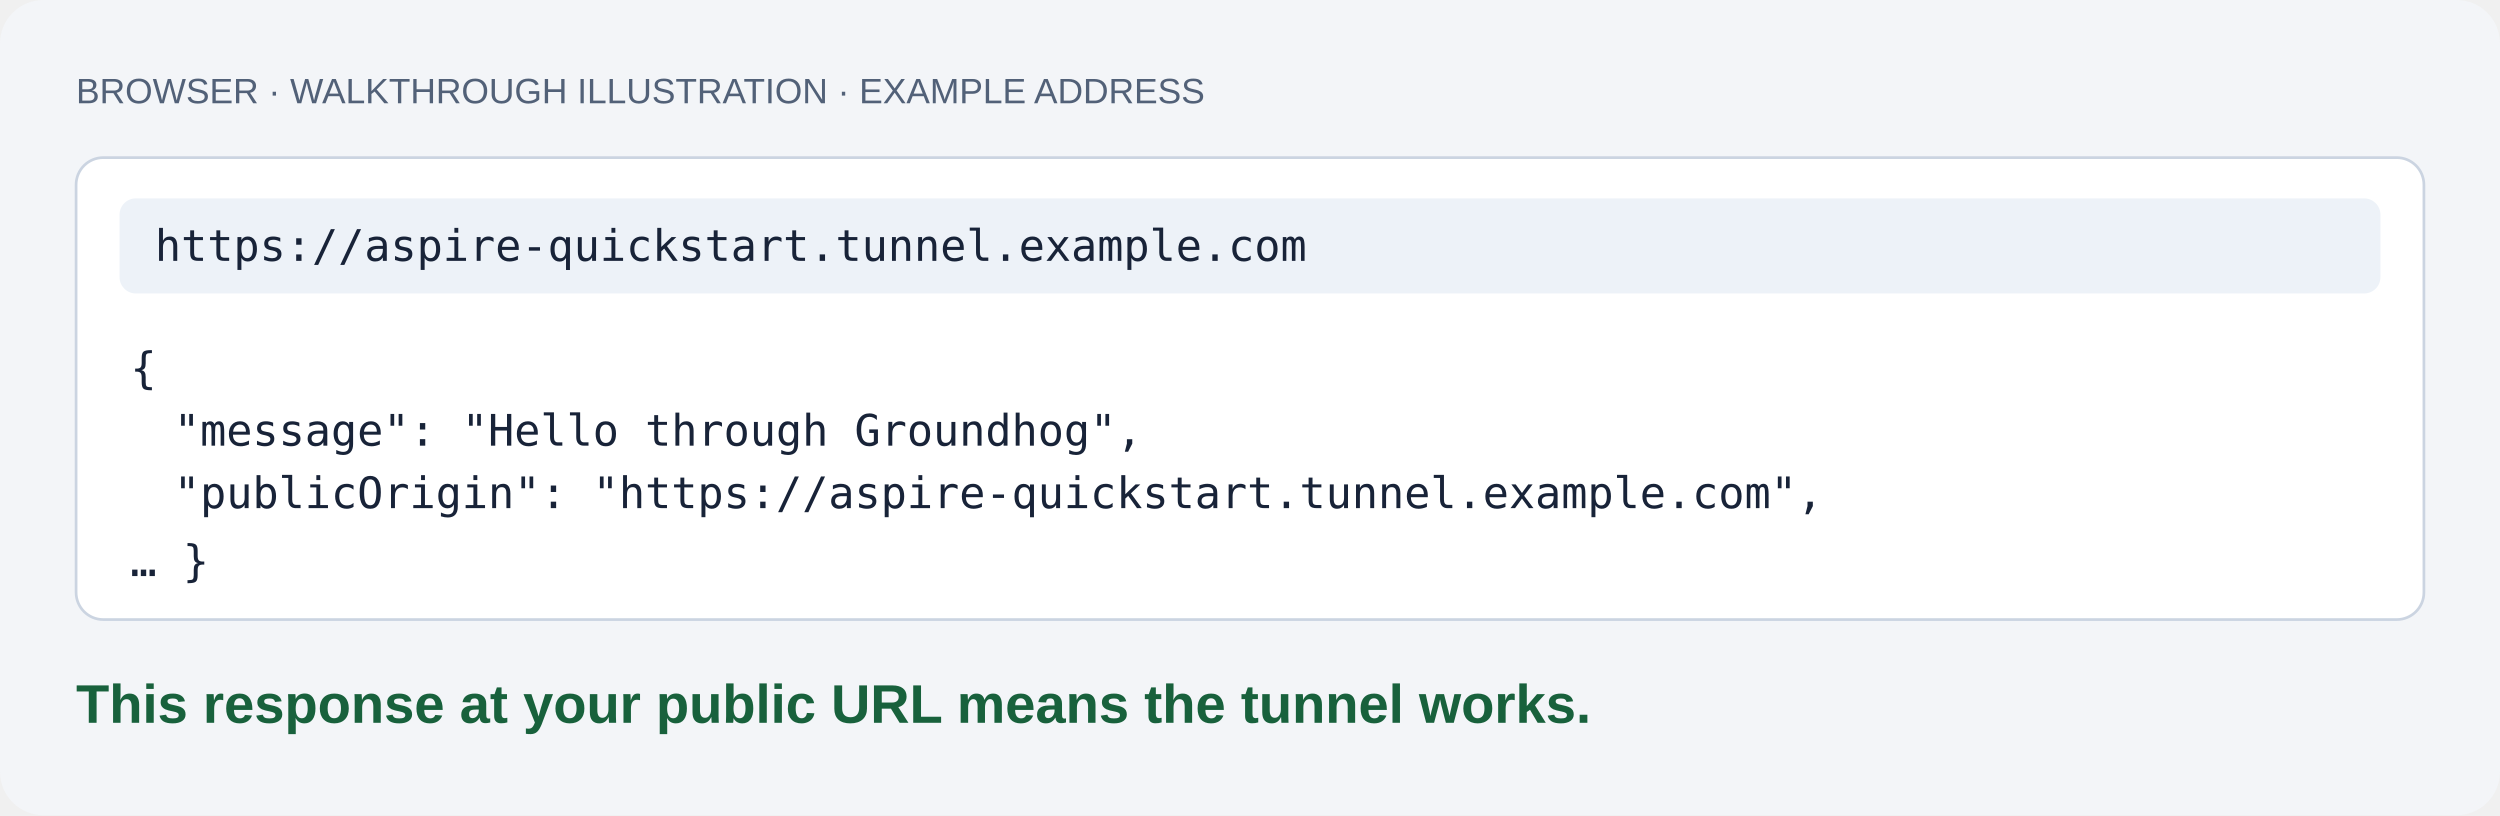
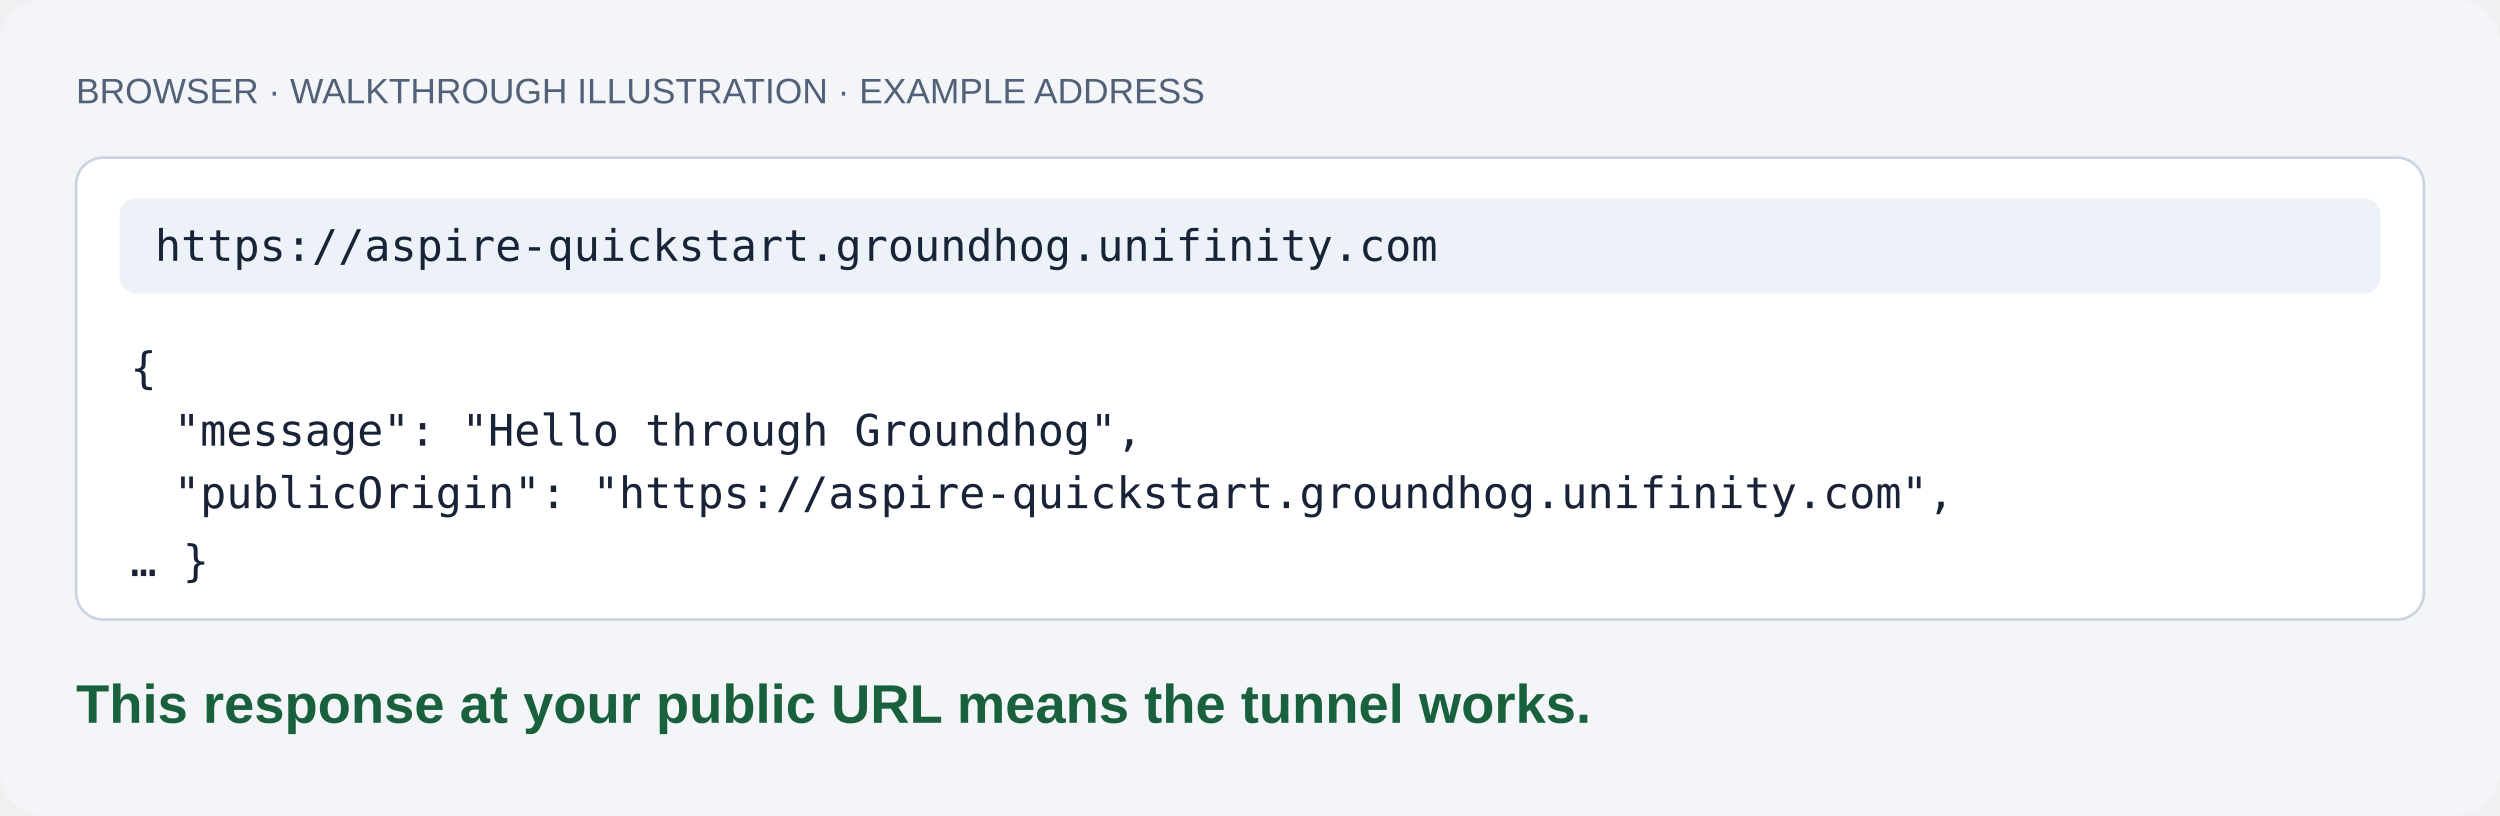
<svg xmlns="http://www.w3.org/2000/svg" width="920" height="300" viewBox="0 0 920 300" role="img" aria-labelledby="title desc">
  <rect width="920" height="300" rx="16" fill="#f3f5f8" />
  <g font-family="Arial, sans-serif" fill="#182338">
    <text x="28" y="38" font-size="13" fill="#526178">BROWSER · WALKTHROUGH ILLUSTRATION · EXAMPLE ADDRESS</text>
    <rect x="28" y="58" width="864" height="170" rx="10" fill="white" stroke="#cbd4e1" />
    <rect x="44" y="73" width="832" height="35" rx="6" fill="#edf2f8" />
-     <text x="57" y="96" font-size="16" font-family="monospace">https://aspire-quickstart.tunnel.example.com</text>
+     <text x="57" y="96" font-size="16" font-family="monospace">https://aspire-quickstart.groundhog.unifinity.com</text>
    <g font-family="monospace" font-size="16">
      <text x="48" y="141">{</text>
      <text x="64" y="164">"message": "Hello through Groundhog",</text>
-       <text x="64" y="187">"publicOrigin": "https://aspire-quickstart.tunnel.example.com",</text>
+       <text x="64" y="187">"publicOrigin": "https://aspire-quickstart.groundhog.unifinity.com",</text>
      <text x="48" y="212">… }</text>
    </g>
    <text x="28" y="266" font-size="20" font-weight="bold" fill="#18613c">This response at your public URL means the tunnel works.</text>
  </g>
</svg>
